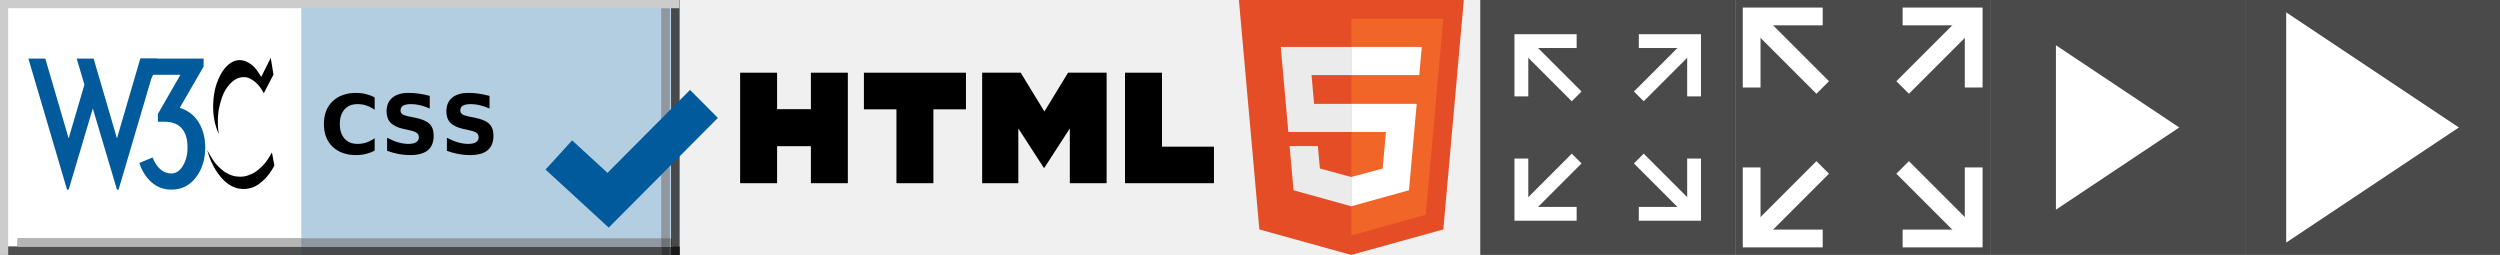
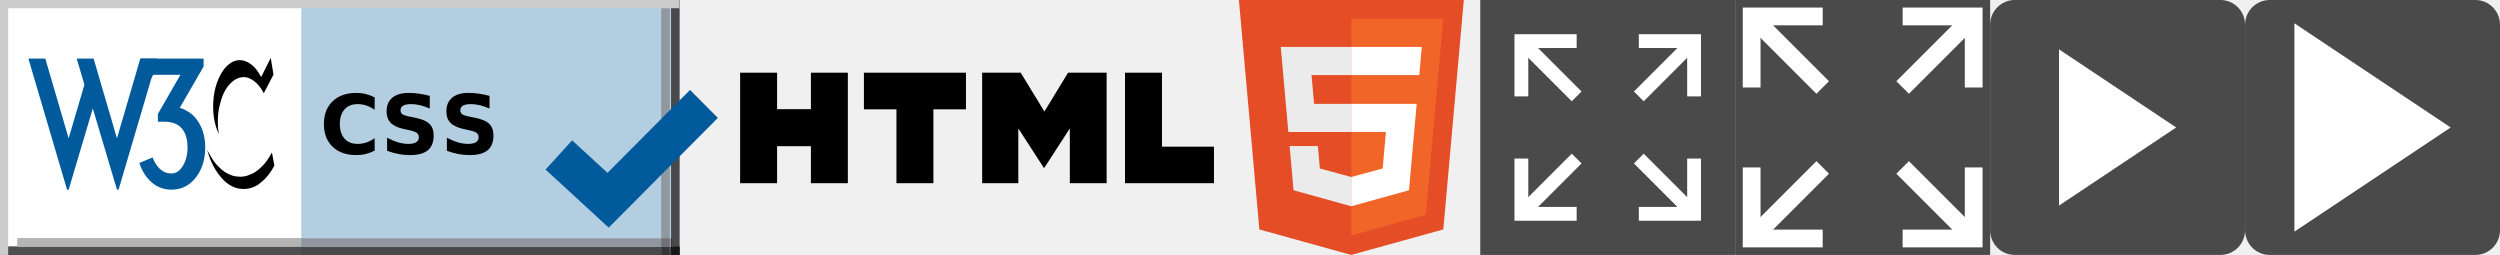
<svg xmlns="http://www.w3.org/2000/svg" xmlns:xlink="http://www.w3.org/1999/xlink" width="304" height="31" id="svg2" version="1.1">
  <defs id="defs4">
    <marker orient="auto" refY="0" refX="0" id="EmptyTriangleOutL" style="overflow:visible">
      <path id="path4207" d="m 5.77,0 -8.65,5 0,-10 8.65,5 z" style="fill:#ffffff;fill-rule:evenodd;stroke:#000000;stroke-width:1pt;marker-start:none" transform="matrix(0.8,0,0,0.8,-4.8,0)" />
    </marker>
    <marker orient="auto" refY="0" refX="0" id="Tail" style="overflow:visible">
      <g id="g4082" transform="scale(-1.2,-1.2)">
        <path id="path4084" d="M -3.805,-3.959 0.544,0" style="fill:none;stroke:#000000;stroke-width:0.8;stroke-linecap:round;marker-start:none;marker-end:none" />
        <path id="path4086" d="M -1.287,-3.959 3.062,0" style="fill:none;stroke:#000000;stroke-width:0.8;stroke-linecap:round;marker-start:none;marker-end:none" />
        <path id="path4088" d="M 1.305,-3.959 5.654,0" style="fill:none;stroke:#000000;stroke-width:0.8;stroke-linecap:round;marker-start:none;marker-end:none" />
        <path id="path4090" d="M -3.805,4.178 0.544,0.22" style="fill:none;stroke:#000000;stroke-width:0.8;stroke-linecap:round;marker-start:none;marker-end:none" />
        <path id="path4092" d="M -1.287,4.178 3.062,0.22" style="fill:none;stroke:#000000;stroke-width:0.8;stroke-linecap:round;marker-start:none;marker-end:none" />
        <path id="path4094" d="M 1.305,4.178 5.654,0.22" style="fill:none;stroke:#000000;stroke-width:0.8;stroke-linecap:round;marker-start:none;marker-end:none" />
      </g>
    </marker>
    <clipPath id="XMLID_666_">
      <use height="1052.362" width="744.094" y="0" x="0" xlink:href="#XMLID_640_" id="use3042" />
    </clipPath>
    <clipPath id="XMLID_667_">
      <use height="1052.362" width="744.094" y="0" x="0" xlink:href="#XMLID_642_" id="use3074" />
    </clipPath>
    <clipPath id="XMLID_668_">
      <use height="1052.362" width="744.094" y="0" x="0" xlink:href="#XMLID_644_" id="use3100" />
    </clipPath>
    <clipPath id="XMLID_669_">
      <use height="1052.362" width="744.094" y="0" x="0" xlink:href="#XMLID_646_" id="use3138" />
    </clipPath>
    <clipPath id="XMLID_670_">
      <use height="1052.362" width="744.094" y="0" x="0" xlink:href="#XMLID_648_" id="use3170" />
    </clipPath>
    <clipPath id="XMLID_671_">
      <use height="1052.362" width="744.094" y="0" x="0" xlink:href="#XMLID_650_" id="use3202" />
    </clipPath>
    <clipPath id="XMLID_672_">
      <use height="1052.362" width="744.094" y="0" x="0" xlink:href="#XMLID_652_" id="use3228" />
    </clipPath>
    <clipPath id="XMLID_673_">
      <use height="1052.362" width="744.094" y="0" x="0" xlink:href="#XMLID_654_" id="use3260" />
    </clipPath>
    <clipPath id="XMLID_674_">
      <use height="1052.362" width="744.094" y="0" x="0" xlink:href="#XMLID_656_" id="use3286" />
    </clipPath>
    <clipPath id="XMLID_675_">
      <use height="1052.362" width="744.094" y="0" x="0" xlink:href="#XMLID_658_" id="use3318" />
    </clipPath>
    <clipPath id="XMLID_676_">
      <use height="1052.362" width="744.094" y="0" x="0" xlink:href="#XMLID_660_" id="use3350" />
    </clipPath>
    <clipPath id="XMLID_677_">
      <use height="1052.362" width="744.094" y="0" x="0" xlink:href="#XMLID_662_" id="use3382" />
    </clipPath>
    <clipPath id="XMLID_678_">
      <use height="1052.362" width="744.094" y="0" x="0" xlink:href="#XMLID_664_" id="use3408" />
    </clipPath>
    <marker orient="auto" refY="0" refX="0" id="EmptyTriangleOutL-2" style="overflow:visible">
      <path id="path4207-4" d="m 5.77,0 -8.65,5 0,-10 8.65,5 z" style="fill:#ffffff;fill-rule:evenodd;stroke:#000000;stroke-width:1pt;marker-start:none" transform="matrix(0.8,0,0,0.8,-4.8,0)" />
    </marker>
  </defs>
  <g id="layer1" transform="translate(0,-1022.477)">
    <g id="g4322" transform="translate(-96,0)">
      <g transform="matrix(1.000573,0,0,1,-34.37198,2.390863)" id="g3116">
        <path d="m 220.246,1028.925 h 4.491 v 4.437 h 4.108 v -4.437 h 4.491 v 13.438 h -4.491 v -4.5 h -4.108 v 4.5 h -4.491 v -13.438 z" id="path3068" />
        <path d="m 239.243,1033.381 h -3.954 v -4.456 h 12.401 v 4.456 h -3.956 v 8.982 h -4.491 v -8.982 z" id="path3070" />
        <path d="m 249.659,1028.925 h 4.683 l 2.881,4.721 2.878,-4.721 h 4.685 v 13.438 h -4.473 v -6.66 l -3.09,4.778 h -0.077 l -3.092,-4.778 v 6.66 h -4.395 v -13.438 z" id="path3072" />
        <path d="m 267.021,1028.925 h 4.493 v 8.996 h 6.316 v 4.442 h -10.809 v -13.438 z" id="path3074" />
      </g>
      <g transform="matrix(1.435758,0,0,1.434936,-28.15157,-455.1457)" id="g3108">
        <polygon style="fill:#e44d26" points="404.321,470.819 255.778,512 107.644,470.877 74.633,100.62 437.367,100.62 " id="polygon3060" transform="matrix(0.0525153,0,0,0.0525153,187.4788,1024.464)" />
        <polygon style="fill:#f16529" points="256,480.523 376.03,447.246 404.27,130.894 256,130.894 " id="polygon3062" transform="matrix(0.0525153,0,0,0.0525153,187.4788,1024.464)" />
        <polygon style="fill:#ebebeb" points="154.38,313.627 256,313.627 256,268.217 195.91,268.217 191.76,221.716 256,221.716 256,176.305 255.843,176.305 142.132,176.305 143.219,188.488 " id="polygon3064" transform="matrix(0.0525153,0,0,0.0525153,187.4788,1024.464)" />
        <polygon style="fill:#ebebeb" points="162.771,407.634 255.791,433.457 256,433.399 256,386.153 255.801,386.206 205.227,372.55 201.994,336.333 177.419,336.333 156.409,336.333 " id="polygon3066" transform="matrix(0.0525153,0,0,0.0525153,187.4788,1024.464)" />
        <polygon style="fill:#ffffff" points="306.49,372.521 255.843,386.191 255.843,433.435 348.937,407.634 349.62,399.962 360.291,280.411 361.399,268.217 349.162,268.217 255.843,268.217 255.843,313.627 311.761,313.627 " id="polygon3076" transform="matrix(0.0525153,0,0,0.0525153,187.4788,1024.464)" />
        <polygon style="fill:#ffffff" points="368.511,188.488 369.597,176.305 255.843,176.305 255.843,204.509 255.843,221.605 255.843,221.716 365.385,221.716 365.385,221.716 365.531,221.716 366.442,211.509 " id="polygon3078" transform="matrix(0.0525153,0,0,0.0525153,187.4788,1024.464)" />
      </g>
    </g>
    <g shape-rendering="geometricPrecision" text-rendering="geometricPrecision" image-rendering="optimizeQuality" id="g3001" transform="matrix(0.9953354,0,0,1,0,1022.477)">
      <g shape-rendering="geometricPrecision" text-rendering="geometricPrecision" image-rendering="optimizeQuality" id="g3003">
        <g id="Background" />
        <g id="Guides" />
        <g id="Foreground">
          <g id="g3008">
            <polygon style="fill:none" points="88,31 0,31 0,0 0,0 88,0 " id="polygon3010" />
            <path style="fill:none" d="M 44,15.5" id="path3012" />
          </g>
          <g id="g3014">
            <polygon style="fill:#b3cee1" points="83,31 0,31 0,0 0,0 83,0 " id="polygon3016" />
            <path style="fill:#b3cee1" d="M 41.5,15.5" id="path3018" />
          </g>
          <g id="g3020">
            <polygon style="fill:#ffffff" points="36.809,31 0.365,31 0.365,0 0.365,0 36.809,0 " id="polygon3022" />
            <path style="fill:#ffffff" d="M 18.587,15.5" id="path3024" />
          </g>
          <g id="g3026">
            <polygon style="fill:none" points="44.697,26.897 4.692,26.897 4.692,2.291 4.692,2.291 44.697,2.291 " id="polygon3028" />
            <path style="fill:none" d="M 24.695,14.594" id="path3030" />
          </g>
          <g id="g3032">
            <g id="g3034">
              <defs id="defs3036">
                <polygon points="83,31 0,31 0,30 0,30 83,30 " id="XMLID_640_" />
              </defs>
              <use height="1052.362" width="744.094" y="0" x="0" style="fill:#504d4c" xlink:href="#XMLID_640_" id="use3039" />
              <clipPath id="clipPath3526">
                <use height="1052.362" width="744.094" y="0" x="0" xlink:href="#XMLID_640_" id="use3528" />
              </clipPath>
              <g clip-path="url(#XMLID_666_)" id="g3044">
                <g id="g3046">
                  <polygon style="fill:none" points="88,31 0,31 0,0 0,0 88,0 " id="polygon3048" />
                  <path style="fill:none" d="M 44,15.5" id="path3050" />
                </g>
                <g id="g3052">
                  <polygon style="fill:#48494b" points="83,31 0,31 0,0 0,0 83,0 " id="polygon3054" />
                  <path style="fill:#48494b" d="M 41.5,15.5" id="path3056" />
                </g>
                <g id="g3058">
                  <polygon style="fill:#4f4f4f" points="36.809,31 0.365,31 0.365,0 0.365,0 36.809,0 " id="polygon3060-2" />
                  <path style="fill:#4f4f4f" d="M 18.587,15.5" id="path3062" />
                </g>
              </g>
            </g>
          </g>
          <g id="g3064">
            <g id="g3066">
              <defs id="defs3068">
                <polygon points="83,31 82,31 82,0 82,0 83,0 " id="XMLID_642_" />
              </defs>
              <use height="1052.362" width="744.094" y="0" x="0" style="fill:#504d4c" xlink:href="#XMLID_642_" id="use3071" />
              <clipPath id="clipPath3545">
                <use height="1052.362" width="744.094" y="0" x="0" xlink:href="#XMLID_642_" id="use3547" />
              </clipPath>
              <g clip-path="url(#XMLID_667_)" id="g3076">
                <g id="g3078">
                  <polygon style="fill:none" points="88,31 0,31 0,0 0,0 88,0 " id="polygon3080" />
                  <path style="fill:none" d="M 44,15.5" id="path3082" />
                </g>
                <g id="g3084">
                  <polygon style="fill:#48494b" points="83,31 0,31 0,0 0,0 83,0 " id="polygon3086" />
                  <path style="fill:#48494b" d="M 41.5,15.5" id="path3088" />
                </g>
                <g id="g3090">
                  <g id="g3092">
                    <defs id="defs3094">
                      <polygon points="83,31 0,31 0,30 0,30 83,30 " id="XMLID_644_" />
                    </defs>
                    <use height="1052.362" width="744.094" y="0" x="0" style="fill:#191919" xlink:href="#XMLID_644_" id="use3097" />
                    <clipPath id="clipPath3561">
                      <use height="1052.362" width="744.094" y="0" x="0" xlink:href="#XMLID_644_" id="use3563" />
                    </clipPath>
                    <g clip-path="url(#XMLID_668_)" id="g3102">
                      <g id="g3104">
                        <polygon style="fill:none" points="88,31 0,31 0,0 0,0 88,0 " id="polygon3106" />
                        <path style="fill:none" d="M 44,15.5" id="path3108" />
                      </g>
                      <g id="g3110">
                        <polygon style="fill:#181818" points="83,31 0,31 0,0 0,0 83,0 " id="polygon3112" />
                        <path style="fill:#181818" d="M 41.5,15.5" id="path3114" />
                      </g>
                      <g id="g3116-4">
                        <polygon style="fill:#191919" points="36.809,31 0.365,31 0.365,0 0.365,0 36.809,0 " id="polygon3118" />
                        <path style="fill:#191919" d="M 18.587,15.5" id="path3120" />
                      </g>
                    </g>
                  </g>
                </g>
              </g>
            </g>
          </g>
          <g id="g3122">
            <polygon style="fill:#cccccc" points="1,31 0,31 0,0 0,0 1,0 " id="polygon3124" />
            <path style="fill:#cccccc" d="M 0.5,15.5" id="path3126" />
          </g>
          <g id="g3128">
            <g id="g3130">
              <defs id="defs3132">
                <polygon points="82.16,30.005 2.16,30.005 2.16,29.005 2.16,29.005 82.16,29.005 " id="XMLID_646_" />
              </defs>
              <use height="1052.362" width="744.094" y="0" x="0" style="fill:#9e9c9c" xlink:href="#XMLID_646_" id="use3135" />
              <clipPath id="clipPath3583">
                <use height="1052.362" width="744.094" y="0" x="0" xlink:href="#XMLID_646_" id="use3585" />
              </clipPath>
              <g clip-path="url(#XMLID_669_)" id="g3140">
                <g id="g3142">
                  <polygon style="fill:none" points="88,31 0,31 0,0 0,0 88,0 " id="polygon3144" />
                  <path style="fill:none" d="M 44,15.5" id="path3146" />
                </g>
                <g id="g3148">
                  <polygon style="fill:#9097a0" points="83,31 0,31 0,0 0,0 83,0 " id="polygon3150" />
                  <path style="fill:#9097a0" d="M 41.5,15.5" id="path3152" />
                </g>
                <g id="g3154">
                  <polygon style="fill:#b5b5b5" points="36.809,31 0.365,31 0.365,0 0.365,0 36.809,0 " id="polygon3156" />
                  <path style="fill:#b5b5b5" d="M 18.587,15.5" id="path3158" />
                </g>
                <g id="g3160">
                  <g id="g3162">
                    <defs id="defs3164">
                      <polygon points="83,31 0,31 0,30 0,30 83,30 " id="XMLID_648_" />
                    </defs>
                    <use height="1052.362" width="744.094" y="0" x="0" style="fill:#383838" xlink:href="#XMLID_648_" id="use3167" />
                    <clipPath id="clipPath3602">
                      <use height="1052.362" width="744.094" y="0" x="0" xlink:href="#XMLID_648_" id="use3604" />
                    </clipPath>
                    <g clip-path="url(#XMLID_670_)" id="g3172">
                      <g id="g3174">
                        <polygon style="fill:none" points="88,31 0,31 0,0 0,0 88,0 " id="polygon3176" />
                        <path style="fill:none" d="M 44,15.5" id="path3178" />
                      </g>
                      <g id="g3180">
                        <polygon style="fill:#343536" points="83,31 0,31 0,0 0,0 83,0 " id="polygon3182" />
                        <path style="fill:#343536" d="M 41.5,15.5" id="path3184" />
                      </g>
                      <g id="g3186">
                        <polygon style="fill:#383838" points="36.809,31 0.365,31 0.365,0 0.365,0 36.809,0 " id="polygon3188" />
                        <path style="fill:#383838" d="M 18.587,15.5" id="path3190" />
                      </g>
                    </g>
                  </g>
                </g>
                <g id="g3192">
                  <g id="g3194">
                    <defs id="defs3196">
                      <polygon points="83,31 82,31 82,0 82,0 83,0 " id="XMLID_650_" />
                    </defs>
                    <use height="1052.362" width="744.094" y="0" x="0" style="fill:#383838" xlink:href="#XMLID_650_" id="use3199" />
                    <clipPath id="clipPath3621">
                      <use height="1052.362" width="744.094" y="0" x="0" xlink:href="#XMLID_650_" id="use3623" />
                    </clipPath>
                    <g clip-path="url(#XMLID_671_)" id="g3204">
                      <g id="g3206">
                        <polygon style="fill:none" points="88,31 0,31 0,0 0,0 88,0 " id="polygon3208" />
                        <path style="fill:none" d="M 44,15.5" id="path3210" />
                      </g>
                      <g id="g3212">
                        <polygon style="fill:#343536" points="83,31 0,31 0,0 0,0 83,0 " id="polygon3214" />
                        <path style="fill:#343536" d="M 41.5,15.5" id="path3216" />
                      </g>
                      <g id="g3218">
                        <g id="g3220">
                          <defs id="defs3222">
                            <polygon points="83,31 0,31 0,30 0,30 83,30 " id="XMLID_652_" />
                          </defs>
                          <use height="1052.362" width="744.094" y="0" x="0" style="fill:#131313" xlink:href="#XMLID_652_" id="use3225" />
                          <clipPath id="clipPath3637">
                            <use height="1052.362" width="744.094" y="0" x="0" xlink:href="#XMLID_652_" id="use3639" />
                          </clipPath>
                          <g clip-path="url(#XMLID_672_)" id="g3230">
                            <g id="g3232">
                              <polygon style="fill:none" points="88,31 0,31 0,0 0,0 88,0 " id="polygon3234" />
                              <path style="fill:none" d="M 44,15.5" id="path3236" />
                            </g>
                            <g id="g3238">
                              <polygon style="fill:#131313" points="83,31 0,31 0,0 0,0 83,0 " id="polygon3240" />
                              <path style="fill:#131313" d="M 41.5,15.5" id="path3242" />
                            </g>
                            <g id="g3244">
                              <polygon style="fill:#131313" points="36.809,31 0.365,31 0.365,0 0.365,0 36.809,0 " id="polygon3246" />
                              <path style="fill:#131313" d="M 18.587,15.5" id="path3248" />
                            </g>
                          </g>
                        </g>
                      </g>
                    </g>
                  </g>
                </g>
              </g>
            </g>
          </g>
          <g id="g3250">
            <g id="g3252">
              <defs id="defs3254">
                <polygon points="81.806,31 80.806,31 80.806,1 80.806,1 81.806,1 " id="XMLID_654_" />
              </defs>
              <use height="1052.362" width="744.094" y="0" x="0" style="fill:#9e9c9c" xlink:href="#XMLID_654_" id="use3257" />
              <clipPath id="clipPath3656">
                <use height="1052.362" width="744.094" y="0" x="0" xlink:href="#XMLID_654_" id="use3658" />
              </clipPath>
              <g clip-path="url(#XMLID_673_)" id="g3262">
                <g id="g3264">
                  <polygon style="fill:none" points="88,31 0,31 0,0 0,0 88,0 " id="polygon3266" />
                  <path style="fill:none" d="M 44,15.5" id="path3268" />
                </g>
                <g id="g3270">
                  <polygon style="fill:#9097a0" points="83,31 0,31 0,0 0,0 83,0 " id="polygon3272" />
                  <path style="fill:#9097a0" d="M 41.5,15.5" id="path3274" />
                </g>
                <g id="g3276">
                  <g id="g3278">
                    <defs id="defs3280">
                      <polygon points="83,31 0,31 0,30 0,30 83,30 " id="XMLID_656_" />
                    </defs>
                    <use height="1052.362" width="744.094" y="0" x="0" style="fill:#383838" xlink:href="#XMLID_656_" id="use3283" />
                    <clipPath id="clipPath3672">
                      <use height="1052.362" width="744.094" y="0" x="0" xlink:href="#XMLID_656_" id="use3674" />
                    </clipPath>
                    <g clip-path="url(#XMLID_674_)" id="g3288">
                      <g id="g3290">
                        <polygon style="fill:none" points="88,31 0,31 0,0 0,0 88,0 " id="polygon3292" />
                        <path style="fill:none" d="M 44,15.5" id="path3294" />
                      </g>
                      <g id="g3296">
                        <polygon style="fill:#343536" points="83,31 0,31 0,0 0,0 83,0 " id="polygon3298" />
                        <path style="fill:#343536" d="M 41.5,15.5" id="path3300" />
                      </g>
                      <g id="g3302">
                        <polygon style="fill:#383838" points="36.809,31 0.365,31 0.365,0 0.365,0 36.809,0 " id="polygon3304" />
                        <path style="fill:#383838" d="M 18.587,15.5" id="path3306" />
                      </g>
                    </g>
                  </g>
                </g>
                <g id="g3308">
                  <g id="g3310">
                    <defs id="defs3312">
                      <polygon points="82.16,30.005 2.16,30.005 2.16,29.005 2.16,29.005 82.16,29.005 " id="XMLID_658_" />
                    </defs>
                    <use height="1052.362" width="744.094" y="0" x="0" style="fill:#818181" xlink:href="#XMLID_658_" id="use3315" />
                    <clipPath id="clipPath3691">
                      <use height="1052.362" width="744.094" y="0" x="0" xlink:href="#XMLID_658_" id="use3693" />
                    </clipPath>
                    <g clip-path="url(#XMLID_675_)" id="g3320">
                      <g id="g3322">
                        <polygon style="fill:none" points="88,31 0,31 0,0 0,0 88,0 " id="polygon3324" />
                        <path style="fill:none" d="M 44,15.5" id="path3326" />
                      </g>
                      <g id="g3328">
                        <polygon style="fill:#6e7176" points="83,31 0,31 0,0 0,0 83,0 " id="polygon3330" />
                        <path style="fill:#6e7176" d="M 41.5,15.5" id="path3332" />
                      </g>
                      <g id="g3334">
                        <polygon style="fill:#818181" points="36.809,31 0.365,31 0.365,0 0.365,0 36.809,0 " id="polygon3336" />
                        <path style="fill:#818181" d="M 18.587,15.5" id="path3338" />
                      </g>
                      <g id="g3340">
                        <g id="g3342">
                          <defs id="defs3344">
                            <polygon points="83,31 0,31 0,30 0,30 83,30 " id="XMLID_660_" />
                          </defs>
                          <use height="1052.362" width="744.094" y="0" x="0" style="fill:#272727" xlink:href="#XMLID_660_" id="use3347" />
                          <clipPath id="clipPath3710">
                            <use height="1052.362" width="744.094" y="0" x="0" xlink:href="#XMLID_660_" id="use3712" />
                          </clipPath>
                          <g clip-path="url(#XMLID_676_)" id="g3352">
                            <g id="g3354">
                              <polygon style="fill:none" points="88,31 0,31 0,0 0,0 88,0 " id="polygon3356" />
                              <path style="fill:none" d="M 44,15.5" id="path3358" />
                            </g>
                            <g id="g3360">
                              <polygon style="fill:#252626" points="83,31 0,31 0,0 0,0 83,0 " id="polygon3362" />
                              <path style="fill:#252626" d="M 41.5,15.5" id="path3364" />
                            </g>
                            <g id="g3366">
                              <polygon style="fill:#272727" points="36.809,31 0.365,31 0.365,0 0.365,0 36.809,0 " id="polygon3368" />
                              <path style="fill:#272727" d="M 18.587,15.5" id="path3370" />
                            </g>
                          </g>
                        </g>
                      </g>
                      <g id="g3372">
                        <g id="g3374">
                          <defs id="defs3376">
                            <polygon points="83,31 82,31 82,0 82,0 83,0 " id="XMLID_662_" />
                          </defs>
                          <use height="1052.362" width="744.094" y="0" x="0" style="fill:#272727" xlink:href="#XMLID_662_" id="use3379" />
                          <clipPath id="clipPath3729">
                            <use height="1052.362" width="744.094" y="0" x="0" xlink:href="#XMLID_662_" id="use3731" />
                          </clipPath>
                          <g clip-path="url(#XMLID_677_)" id="g3384">
                            <g id="g3386">
                              <polygon style="fill:none" points="88,31 0,31 0,0 0,0 88,0 " id="polygon3388" />
                              <path style="fill:none" d="M 44,15.5" id="path3390" />
                            </g>
                            <g id="g3392">
                              <polygon style="fill:#252626" points="83,31 0,31 0,0 0,0 83,0 " id="polygon3394" />
                              <path style="fill:#252626" d="M 41.5,15.5" id="path3396" />
                            </g>
                            <g id="g3398">
                              <g id="g3400">
                                <defs id="defs3402">
                                  <polygon points="83,31 0,31 0,30 0,30 83,30 " id="XMLID_664_" />
                                </defs>
                                <use height="1052.362" width="744.094" y="0" x="0" style="fill:#101010" xlink:href="#XMLID_664_" id="use3405" />
                                <clipPath id="clipPath3745">
                                  <use height="1052.362" width="744.094" y="0" x="0" xlink:href="#XMLID_664_" id="use3747" />
                                </clipPath>
                                <g clip-path="url(#XMLID_678_)" id="g3410">
                                  <g id="g3412">
                                    <polygon style="fill:none" points="88,31 0,31 0,0 0,0 88,0 " id="polygon3414" />
                                    <path style="fill:none" d="M 44,15.5" id="path3416" />
                                  </g>
                                  <g id="g3418">
                                    <polygon style="fill:#101010" points="83,31 0,31 0,0 0,0 83,0 " id="polygon3420" />
                                    <path style="fill:#101010" d="M 41.5,15.5" id="path3422" />
                                  </g>
                                  <g id="g3424">
                                    <polygon style="fill:#101010" points="36.809,31 0.365,31 0.365,0 0.365,0 36.809,0 " id="polygon3426" />
                                    <path style="fill:#101010" d="M 18.587,15.5" id="path3428" />
                                  </g>
                                </g>
                              </g>
                            </g>
                          </g>
                        </g>
                      </g>
                    </g>
                  </g>
                </g>
              </g>
            </g>
          </g>
          <g id="g3430">
            <polygon style="fill:#cccccc" points="83,1 0,1 0,0 0,0 83,0 " id="polygon3432" />
            <path style="fill:#cccccc" d="M 41.5,0.5" id="path3434" />
          </g>
          <g id="g3436">
            <polyline style="fill:none;stroke:#005a9c;stroke-width:4.812;stroke-miterlimit:3.864" points="    68.273,18.844 74.291,24.348 86.001,12.637   " clip-rule="evenodd" stroke-miterlimit="3.864" id="polyline3438" />
          </g>
          <g id="g3440">
            <path style="fill-rule:evenodd" clip-rule="evenodd" d="m 45.772,18.318 c -0.345,0.179 -0.705,0.314 -1.079,0.406 -0.375,0.091 -0.765,0.136 -1.172,0.136 -1.214,0 -2.176,-0.338 -2.886,-1.015 -0.71,-0.681 -1.064,-1.602 -1.064,-2.764 0,-1.165 0.354,-2.086 1.064,-2.763 0.709,-0.681 1.671,-1.021 2.886,-1.021 0.407,0 0.797,0.045 1.172,0.137 0.374,0.091 0.734,0.226 1.079,0.405 v 1.508 c -0.349,-0.237 -0.692,-0.412 -1.03,-0.522 -0.339,-0.111 -0.695,-0.166 -1.069,-0.166 -0.671,0 -1.198,0.215 -1.582,0.645 -0.384,0.43 -0.576,1.022 -0.576,1.777 0,0.752 0.192,1.343 0.576,1.773 0.384,0.43 0.911,0.644 1.582,0.644 0.374,0 0.73,-0.055 1.069,-0.166 0.338,-0.111 0.682,-0.285 1.03,-0.522 v 1.508 z" id="path3442" />
            <path style="fill-rule:evenodd" clip-rule="evenodd" d="m 52.502,11.658 v 1.543 c -0.4,-0.179 -0.791,-0.314 -1.172,-0.405 -0.381,-0.091 -0.741,-0.137 -1.079,-0.137 -0.449,0 -0.781,0.062 -0.996,0.186 -0.215,0.124 -0.322,0.315 -0.322,0.576 0,0.195 0.072,0.348 0.215,0.459 0.146,0.107 0.41,0.2 0.791,0.278 l 0.801,0.161 c 0.811,0.163 1.387,0.41 1.729,0.742 0.342,0.332 0.513,0.804 0.513,1.416 0,0.804 -0.239,1.403 -0.718,1.797 -0.475,0.391 -1.203,0.585 -2.183,0.585 -0.462,0 -0.926,-0.043 -1.392,-0.131 C 48.224,18.64 47.758,18.51 47.293,18.337 V 16.75 c 0.466,0.247 0.915,0.434 1.348,0.562 0.437,0.124 0.856,0.185 1.26,0.185 0.41,0 0.725,-0.068 0.942,-0.205 0.218,-0.137 0.327,-0.332 0.327,-0.586 0,-0.228 -0.075,-0.404 -0.225,-0.527 -0.146,-0.124 -0.441,-0.234 -0.884,-0.333 l -0.728,-0.161 c -0.729,-0.156 -1.263,-0.406 -1.602,-0.748 -0.335,-0.342 -0.503,-0.802 -0.503,-1.381 0,-0.726 0.234,-1.284 0.703,-1.675 0.469,-0.391 1.143,-0.586 2.021,-0.586 0.4,0 0.813,0.031 1.235,0.093 0.425,0.06 0.863,0.15 1.315,0.27 z" id="path3444" />
            <path style="fill-rule:evenodd" clip-rule="evenodd" d="m 59.805,11.658 v 1.543 c -0.4,-0.179 -0.791,-0.314 -1.172,-0.405 -0.381,-0.091 -0.741,-0.137 -1.079,-0.137 -0.449,0 -0.781,0.062 -0.996,0.186 -0.215,0.124 -0.322,0.315 -0.322,0.576 0,0.195 0.072,0.348 0.215,0.459 0.146,0.107 0.41,0.2 0.791,0.278 l 0.801,0.161 c 0.811,0.163 1.387,0.41 1.729,0.742 0.342,0.332 0.513,0.804 0.513,1.416 0,0.804 -0.239,1.403 -0.718,1.797 -0.475,0.391 -1.203,0.585 -2.183,0.585 -0.462,0 -0.926,-0.043 -1.392,-0.131 C 55.526,18.64 55.061,18.51 54.596,18.337 V 16.75 c 0.465,0.247 0.915,0.434 1.348,0.562 0.436,0.124 0.856,0.185 1.26,0.185 0.41,0 0.724,-0.068 0.942,-0.205 0.218,-0.137 0.327,-0.332 0.327,-0.586 0,-0.228 -0.075,-0.404 -0.225,-0.527 -0.146,-0.124 -0.441,-0.234 -0.884,-0.333 l -0.728,-0.161 c -0.729,-0.156 -1.263,-0.406 -1.602,-0.748 -0.335,-0.342 -0.503,-0.802 -0.503,-1.381 0,-0.726 0.234,-1.284 0.703,-1.675 0.469,-0.391 1.143,-0.586 2.021,-0.586 0.4,0 0.812,0.031 1.235,0.093 0.425,0.06 0.862,0.15 1.315,0.27 z" id="path3446" />
          </g>
          <g id="g3448">
            <g id="g3450">
              <path d="m 33.077,7.037 0.334,2.034 -1.185,2.266 c 0,0 -0.455,-0.961 -1.21,-1.493 -0.636,-0.449 -1.051,-0.546 -1.699,-0.412 -0.833,0.171 -1.777,1.167 -2.189,2.395 -0.493,1.469 -0.498,2.179 -0.515,2.833 -0.027,1.046 0.137,1.665 0.137,1.665 0,0 -0.719,-1.331 -0.712,-3.279 0.005,-1.391 0.223,-2.652 0.867,-3.896 0.566,-1.094 1.408,-1.751 2.154,-1.828 0.772,-0.08 1.382,0.292 1.854,0.695 0.495,0.423 0.996,1.347 0.996,1.347 l 1.168,-2.327 z" id="path3452" />
              <path d="m 33.222,18.546 c 0,0 -0.523,0.936 -0.85,1.296 -0.326,0.36 -0.91,0.996 -1.631,1.313 -0.721,0.317 -1.099,0.377 -1.811,0.309 -0.712,-0.069 -1.374,-0.481 -1.605,-0.652 -0.232,-0.172 -0.824,-0.678 -1.159,-1.15 -0.335,-0.472 -0.858,-1.417 -0.858,-1.417 0,0 0.292,0.946 0.474,1.348 0.105,0.231 0.428,0.938 0.886,1.553 0.427,0.574 1.257,1.562 2.519,1.786 1.262,0.223 2.128,-0.344 2.343,-0.481 0.214,-0.137 0.667,-0.516 0.953,-0.822 0.299,-0.32 0.582,-0.728 0.738,-0.972 0.114,-0.178 0.301,-0.541 0.301,-0.541 l -0.3,-1.57 z" id="path3454" />
            </g>
            <g id="g3456">
              <path style="fill:#005a9c" d="m 11.437,7.127 2.852,9.698 2.852,-9.698 h 2.065 L 14.486,23.06 H 14.289 L 11.338,13.185 8.388,23.06 H 8.191 L 3.47,7.127 h 2.065 l 2.852,9.698 1.928,-6.531 -0.943,-3.167 h 2.065 z" id="path3458" />
              <path style="fill:#005a9c" d="m 25.072,17.946 c 0,1.443 -0.384,2.656 -1.151,3.64 -0.767,0.983 -1.76,1.475 -2.98,1.475 -0.918,0 -1.718,-0.292 -2.4,-0.875 -0.682,-0.583 -1.187,-1.374 -1.515,-2.371 l 1.613,-0.668 c 0.236,0.604 0.548,1.079 0.935,1.426 0.387,0.348 0.843,0.521 1.367,0.521 0.551,0 1.016,-0.308 1.397,-0.924 0.381,-0.616 0.571,-1.357 0.571,-2.223 0,-0.957 -0.204,-1.698 -0.61,-2.223 C 21.827,15.108 21.085,14.8 20.076,14.8 h -0.787 v -0.944 l 2.754,-4.761 h -3.325 l -0.925,1.574 h -0.59 V 7.127 h 7.672 v 0.964 l -2.912,5.016 c 1.023,0.328 1.797,0.925 2.321,1.791 0.525,0.865 0.788,1.881 0.788,3.048 z" id="path3460" />
            </g>
          </g>
        </g>
      </g>
    </g>
    <rect style="fill:#000000;fill-opacity:0.688;stroke:none" id="rect4039" width="31" height="31" x="180" y="1.5258789e-05" transform="translate(0,1022.477)" />
    <g id="g4800" style="stroke:#ffffff;stroke-width:2;stroke-miterlimit:4;stroke-dasharray:none" transform="matrix(0.84,0,0,0.84,32.12,165.2363)">
      <path transform="translate(0,1022.477)" id="path4715" d="m 182,21 0,8 8,0" style="fill:none;stroke:#ffffff;stroke-width:2;stroke-linecap:butt;stroke-linejoin:miter;stroke-miterlimit:4;stroke-opacity:1;stroke-dasharray:none" />
      <path transform="translate(0,1022.477)" id="path4717" d="m 182,29 8,-8" style="fill:none;stroke:#ffffff;stroke-width:2;stroke-linecap:butt;stroke-linejoin:miter;stroke-miterlimit:4;stroke-opacity:1;stroke-dasharray:none" />
    </g>
    <g id="g4804" style="stroke:#ffffff;stroke-width:2;stroke-miterlimit:4;stroke-dasharray:none" transform="matrix(0.84,0,0,0.84,30.44,165.2363)">
      <path id="path4715-8" d="m 209,1043.477 0,8 -8,0" style="fill:none;stroke:#ffffff;stroke-width:2;stroke-linecap:butt;stroke-linejoin:miter;stroke-miterlimit:4;stroke-opacity:1;stroke-dasharray:none" />
      <path id="path4717-8" d="m 209,1051.477 -8,-8" style="fill:none;stroke:#ffffff;stroke-width:2;stroke-linecap:butt;stroke-linejoin:miter;stroke-miterlimit:4;stroke-opacity:1;stroke-dasharray:none" />
    </g>
    <g id="g3401" transform="matrix(0.84,0,0,0.84,31.28,166.0763)">
      <g transform="translate(-1,1.000015)" style="stroke:#ffffff;stroke-width:2;stroke-miterlimit:4;stroke-dasharray:none" id="g4808">
        <path style="fill:none;stroke:#ffffff;stroke-width:2;stroke-linecap:butt;stroke-linejoin:miter;stroke-miterlimit:4;stroke-opacity:1;stroke-dasharray:none" d="m 209,1032.477 0,-8 -8,0" id="path4715-8-3" />
        <path style="fill:none;stroke:#ffffff;stroke-width:2;stroke-linecap:butt;stroke-linejoin:miter;stroke-miterlimit:4;stroke-opacity:1;stroke-dasharray:none" d="m 209,1024.477 -8,8" id="path4717-8-6" />
      </g>
    </g>
    <g id="g4812" style="stroke:#ffffff;stroke-width:2;stroke-miterlimit:4;stroke-dasharray:none" transform="matrix(0.84,0,0,0.84,32.12,166.9163)">
      <path id="path4715-8-3-6" d="m 182,1032.477 0,-8 8,0" style="fill:none;stroke:#ffffff;stroke-width:2;stroke-linecap:butt;stroke-linejoin:miter;stroke-miterlimit:4;stroke-opacity:1;stroke-dasharray:none" />
      <path id="path4717-8-6-4" d="m 182,1024.477 8,8" style="fill:none;stroke:#ffffff;stroke-width:2;stroke-linecap:butt;stroke-linejoin:miter;stroke-miterlimit:4;stroke-opacity:1;stroke-dasharray:none" />
    </g>
    <rect style="fill:#000000;fill-opacity:0.688;stroke:none" id="rect4039-2" width="31" height="31" x="211" y="1022.477" />
    <g id="g3421" transform="matrix(1.080002,0,0,1.080002,-18.12053,-83.04059)">
      <g transform="translate(32,-1.000014)" style="stroke:#ffffff;stroke-width:2;stroke-miterlimit:4;stroke-dasharray:none" id="g4800-5">
        <path style="fill:none;stroke:#ffffff;stroke-width:2;stroke-linecap:butt;stroke-linejoin:miter;stroke-miterlimit:4;stroke-opacity:1;stroke-dasharray:none" d="m 182,21 0,8 8,0" id="path4715-3" transform="translate(0,1022.477)" />
        <path style="fill:none;stroke:#ffffff;stroke-width:2;stroke-linecap:butt;stroke-linejoin:miter;stroke-miterlimit:4;stroke-opacity:1;stroke-dasharray:none" d="m 182,29 8,-8" id="path4717-1" transform="translate(0,1022.477)" />
      </g>
    </g>
    <g id="g3416" transform="matrix(1.080002,0,0,1.080002,-18.12053,-83.04059)">
      <g transform="translate(30,-1.000014)" style="stroke:#ffffff;stroke-width:2;stroke-miterlimit:4;stroke-dasharray:none" id="g4804-3">
        <path style="fill:none;stroke:#ffffff;stroke-width:2;stroke-linecap:butt;stroke-linejoin:miter;stroke-miterlimit:4;stroke-opacity:1;stroke-dasharray:none" d="m 209,1043.477 0,8 -8,0" id="path4715-8-2" />
        <path style="fill:none;stroke:#ffffff;stroke-width:2;stroke-linecap:butt;stroke-linejoin:miter;stroke-miterlimit:4;stroke-opacity:1;stroke-dasharray:none" d="m 209,1051.477 -8,-8" id="path4717-8-4" />
      </g>
    </g>
    <g id="g3411" transform="matrix(1.080002,0,0,1.080002,-18.12053,-83.04059)">
      <g transform="translate(30,0.9999866)" style="stroke:#ffffff;stroke-width:2;stroke-miterlimit:4;stroke-dasharray:none" id="g4808-4">
        <path style="fill:none;stroke:#ffffff;stroke-width:2;stroke-linecap:butt;stroke-linejoin:miter;stroke-miterlimit:4;stroke-opacity:1;stroke-dasharray:none" d="m 209,1032.477 0,-8 -8,0" id="path4715-8-3-68" />
        <path style="fill:none;stroke:#ffffff;stroke-width:2;stroke-linecap:butt;stroke-linejoin:miter;stroke-miterlimit:4;stroke-opacity:1;stroke-dasharray:none" d="m 209,1024.477 -8,8" id="path4717-8-6-8" />
      </g>
    </g>
    <g id="g3406" transform="matrix(1.080002,0,0,1.080002,-18.12053,-83.04059)">
      <g transform="translate(32,0.9999866)" style="stroke:#ffffff;stroke-width:2;stroke-miterlimit:4;stroke-dasharray:none" id="g4812-5">
        <path style="fill:none;stroke:#ffffff;stroke-width:2;stroke-linecap:butt;stroke-linejoin:miter;stroke-miterlimit:4;stroke-opacity:1;stroke-dasharray:none" d="m 182,1032.477 0,-8 8,0" id="path4715-8-3-6-7" />
        <path style="fill:none;stroke:#ffffff;stroke-width:2;stroke-linecap:butt;stroke-linejoin:miter;stroke-miterlimit:4;stroke-opacity:1;stroke-dasharray:none" d="m 182,1024.477 8,8" id="path4717-8-6-4-1" />
      </g>
    </g>
-     <rect style="fill:#000000;fill-opacity:0.688;stroke:none" id="rect4039-2-1" width="31" height="31" x="242" y="1022.477" />
-     <path style="fill:#ffffff;stroke:none" d="m 250,1027.977 0,20 15,-10 z" id="path3328" />
-     <rect style="fill:#000000;fill-opacity:0.688;stroke:none" id="rect4039-2-1-4" width="31" height="31" x="273" y="1022.477" />
-     <path style="fill:#ffffff;stroke:none" d="m 278,1023.977 0,28 21,-14 z" id="path3328-1" />
+     <rect style="fill:#000000;fill-opacity:0.688;stroke:none" id="rect4039-2-1" width="31" height="31" x="242" y="1022.477" rx="3" ry="3" />
+     <path style="fill:#ffffff;stroke:none" d="m 250.375,1028.477 0,19 14.25,-9.5 z" id="path3328" />
+     <rect style="fill:#000000;fill-opacity:0.688;stroke:none" id="rect4039-2-1-4" width="31" height="31" x="273" y="1022.477" rx="3" ry="3" />
+     <path style="fill:#ffffff;stroke:none" d="m 279,1025.31 0,25.333 19,-12.667 z" id="path3328-1" />
  </g>
</svg>
